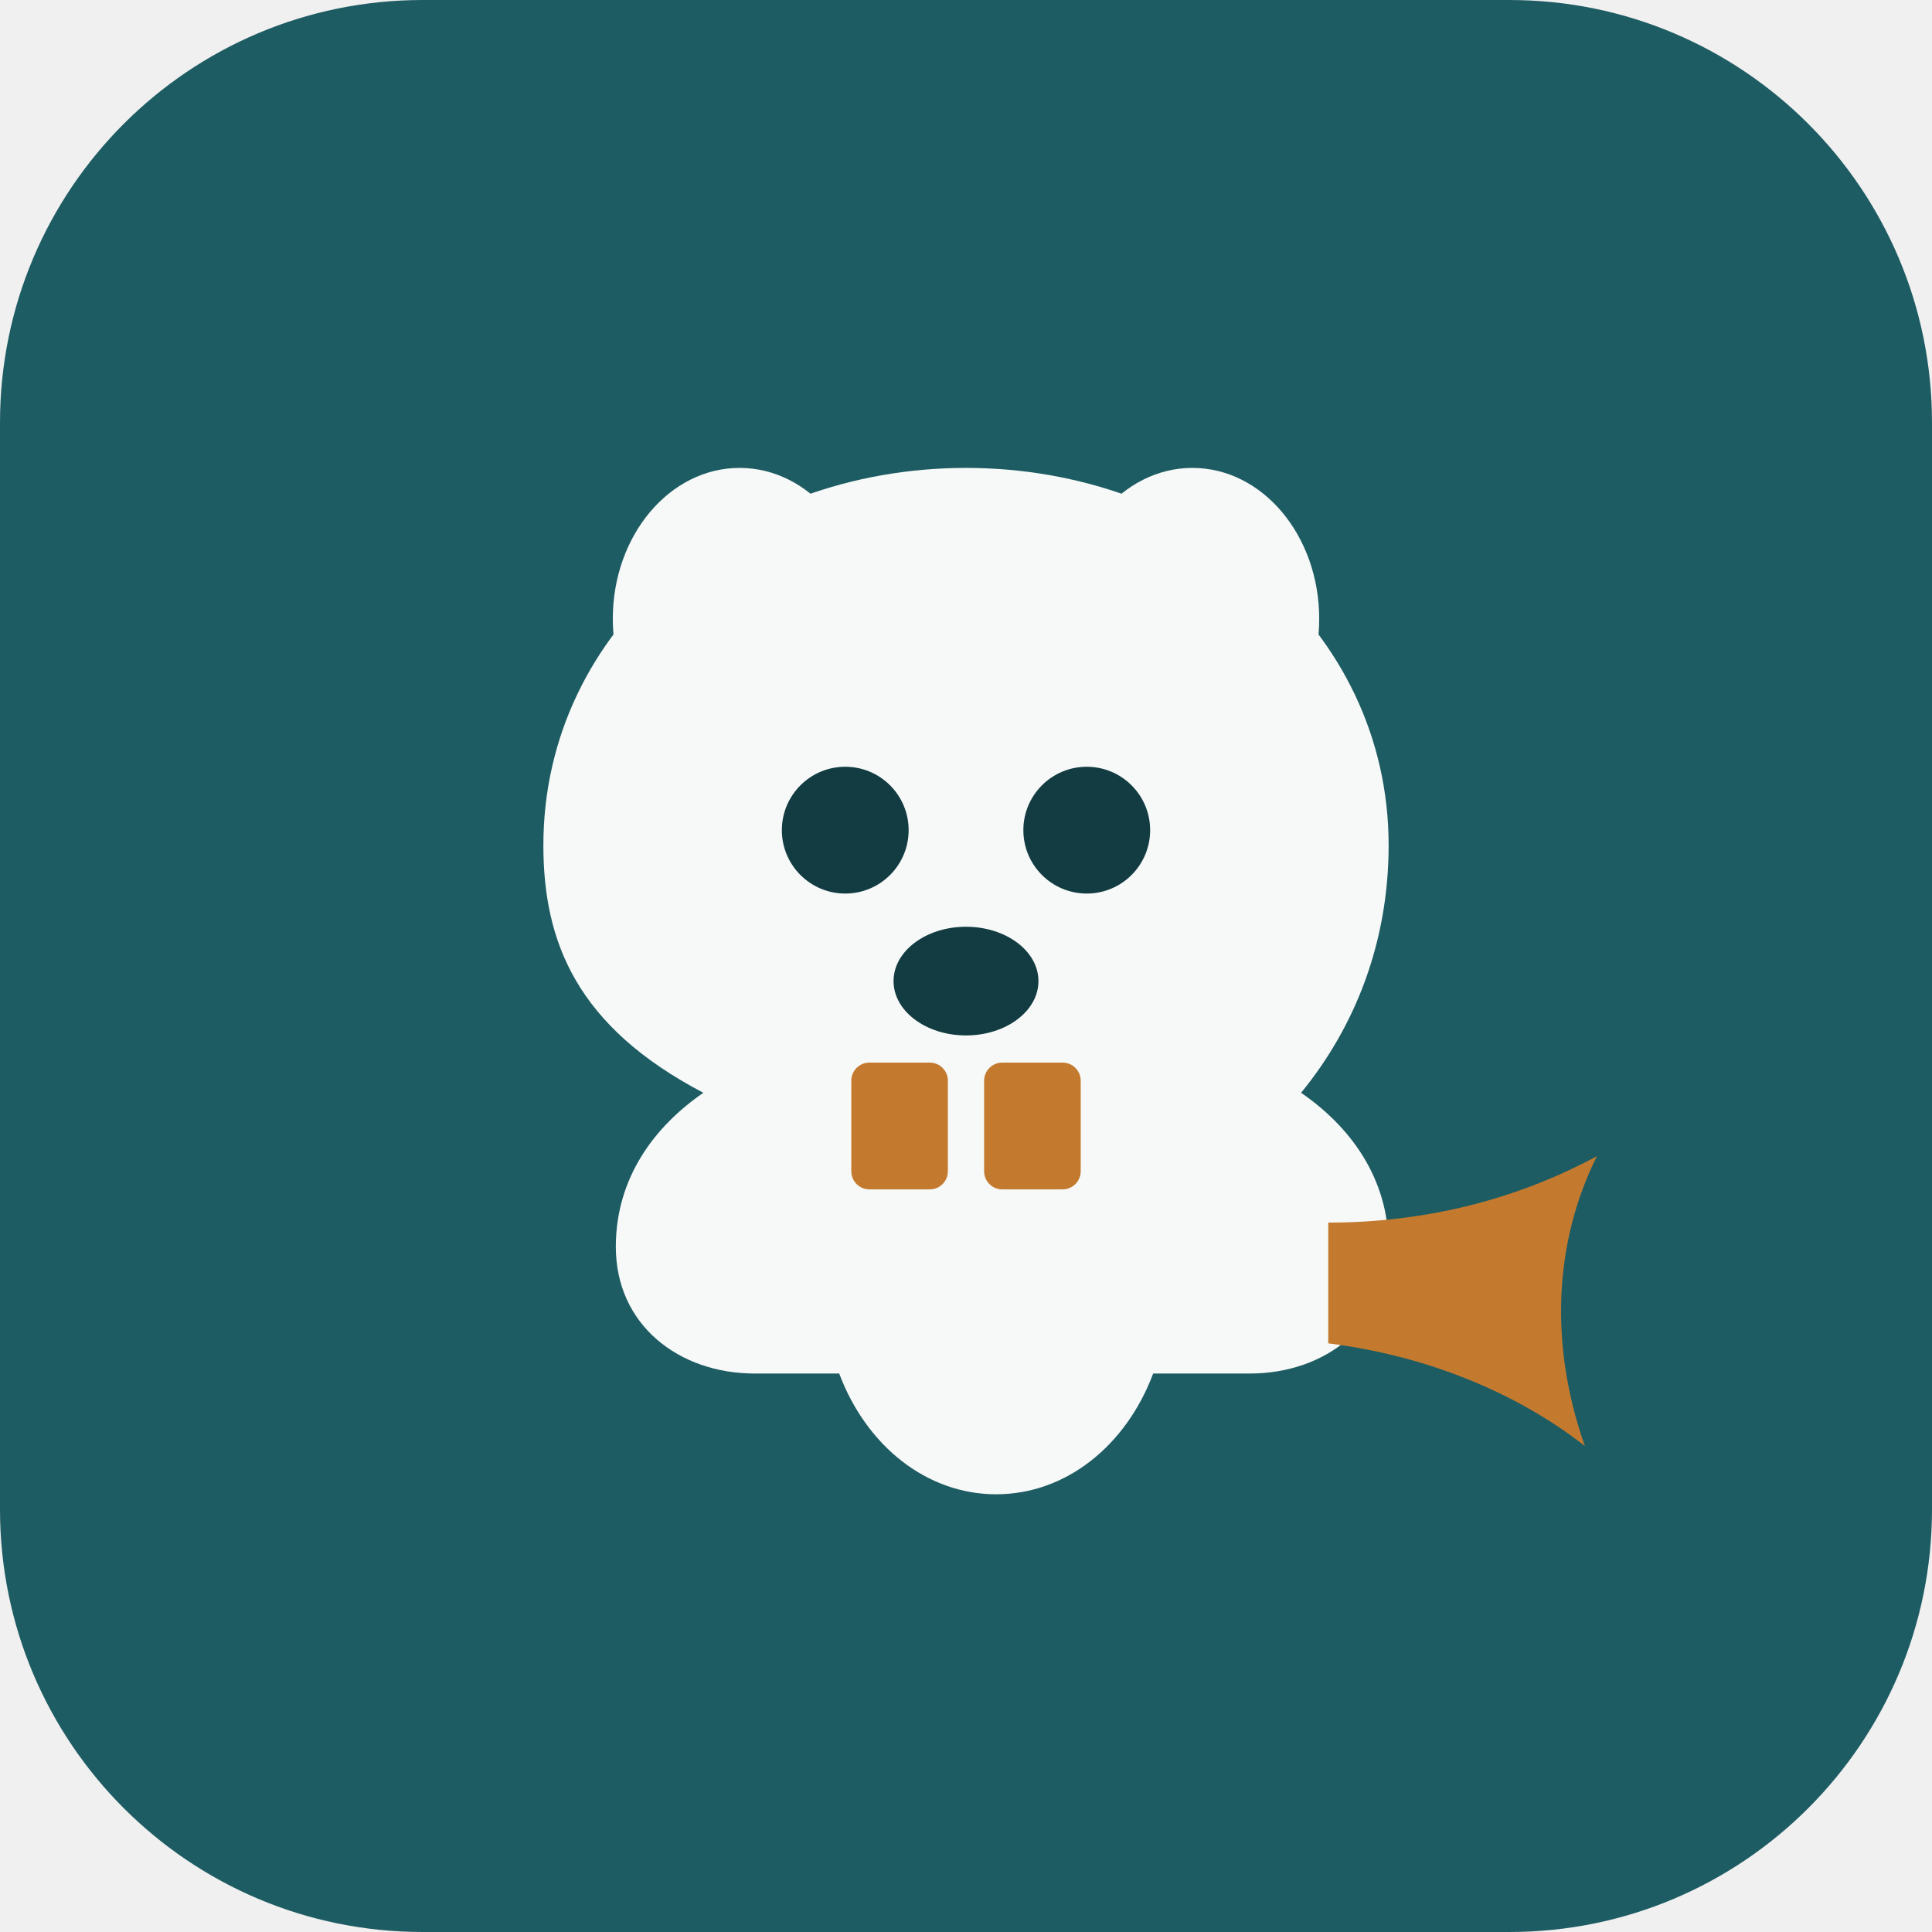
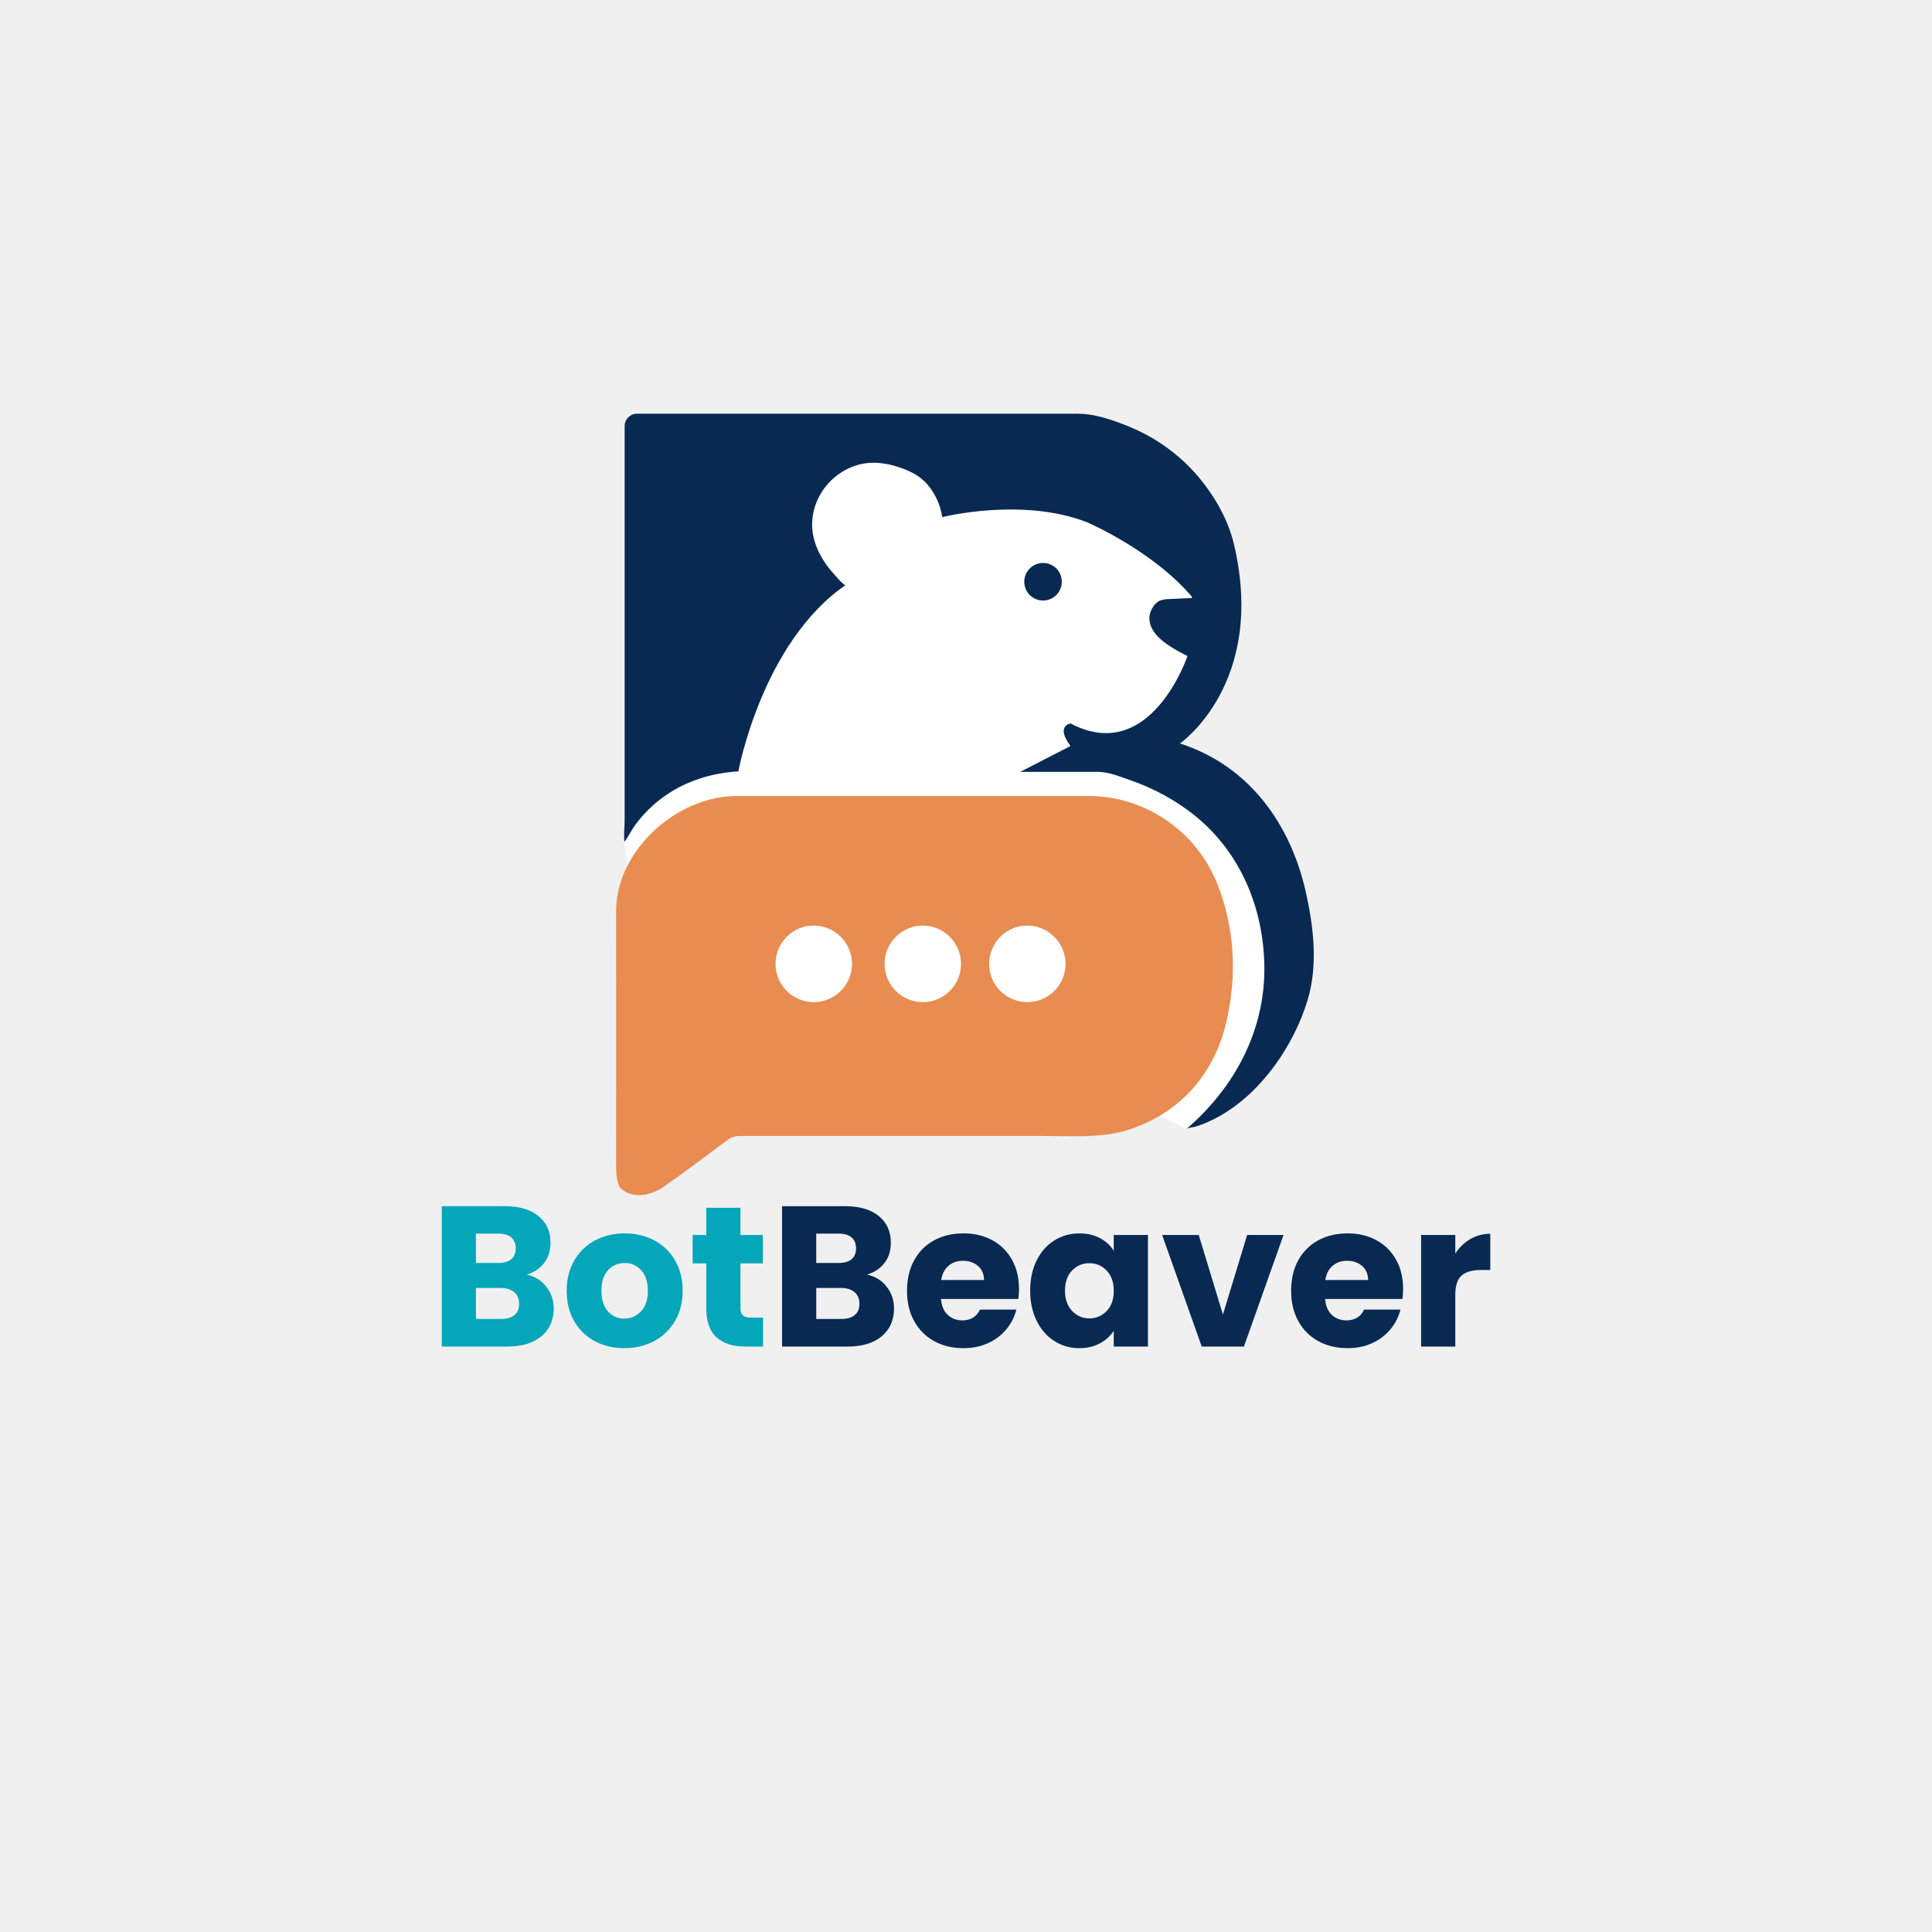
- <svg xmlns="http://www.w3.org/2000/svg" viewBox="0 0 64 64" fill="none">
-   <rect width="64" height="64" rx="14" fill="#1E5C63" />
-   <path d="M18 28c0-7.2 6.4-12.5 14-12.5S46 20.8 46 28c0 3.2-1.1 6-2.9 8.2 1.6 1.1 2.9 2.8 2.9 5.1 0 2.6-2.1 4.2-4.6 4.2h-3.2c-.9 2.4-2.9 4-5.2 4s-4.3-1.6-5.2-4H25c-2.5 0-4.6-1.6-4.6-4.2 0-2.3 1.3-4 2.9-5.1C19.1 34 18 31.2 18 28Z" fill="#F7F9F8" />
-   <ellipse cx="24.5" cy="20.5" rx="4.2" ry="5" fill="#F7F9F8" />
-   <ellipse cx="39.5" cy="20.5" rx="4.2" ry="5" fill="#F7F9F8" />
-   <circle cx="28" cy="27.5" r="2.1" fill="#123C42" />
-   <circle cx="36" cy="27.5" r="2.1" fill="#123C42" />
-   <ellipse cx="32" cy="32.5" rx="2.4" ry="1.8" fill="#123C42" />
-   <rect x="28.2" y="35.2" width="3.2" height="4.2" rx="0.6" fill="#C47A2E" />
-   <rect x="32.6" y="35.2" width="3.2" height="4.2" rx="0.6" fill="#C47A2E" />
-   <path d="M44 44.5c3.2.4 6.2 1.6 8.5 3.4-1.2-3.4-1-6.8.4-9.6-2.6 1.4-5.6 2.2-8.9 2.2Z" fill="#C47A2E" />
+ <svg xmlns="http://www.w3.org/2000/svg" id="Layer_1" data-name="Layer 1" viewBox="0 0 1200 1200">
+   <defs>
+     <style>
+       .cls-1 {
+         fill: #082a52;
+       }
+ 
+       .cls-1, .cls-2, .cls-3, .cls-4 {
+         stroke-width: 0px;
+       }
+ 
+       .cls-5 {
+         isolation: isolate;
+       }
+ 
+       .cls-2 {
+         fill: #04a6ba;
+       }
+ 
+       .cls-3 {
+         fill: #fff;
+       }
+ 
+       .cls-4 {
+         fill: #e88c51;
+       }
+     </style>
+   </defs>
+   <path class="cls-3" d="m498.93,292.78l-10.32,74.98-27.52,57.78-27.52,47.46-42.73,32.41v5.5l-2.94,11.95,3.25,24.43h210.55l134.54-3.44-26.14,90.8-4.82,45.4,15.3,12.84,16.32,8.32,22.85-17.54,35.64-46.28s4.13-72.92,4.13-74.98-50.22-77.73-53.66-80.48-33.71-17.89-33.71-17.89c0,0,29.58-37.15,30.96-39.21s20.51-46.09,22.63-48.84c2.13-2.75-32.27-64.66-32.27-64.66l-126.57-46.78s-75.07-4.13-78.46,0-29.54,28.2-29.54,28.2Z" />
+   <g class="cls-5">
+     <g class="cls-5">
+       <path class="cls-2" d="m339.32,799.18c3.06,3.93,4.6,8.43,4.6,13.47,0,7.29-2.55,13.06-7.64,17.33-5.09,4.27-12.19,6.4-21.3,6.4h-40.61v-87.19h39.25c8.86,0,15.79,2.03,20.8,6.09,5.01,4.06,7.51,9.56,7.51,16.52,0,5.13-1.35,9.4-4.04,12.79-2.69,3.4-6.27,5.75-10.74,7.08,5.05,1.08,9.11,3.58,12.17,7.51Zm-43.72-14.72h13.91c3.48,0,6.15-.76,8.01-2.3,1.86-1.53,2.79-3.79,2.79-6.77s-.93-5.26-2.79-6.83c-1.86-1.57-4.53-2.36-8.01-2.36h-13.91v18.26Zm23.91,32.35c1.94-1.62,2.92-3.95,2.92-7.02s-1.01-5.46-3.04-7.2c-2.03-1.74-4.82-2.61-8.38-2.61h-15.4v19.25h15.65c3.56,0,6.31-.81,8.26-2.42Z" />
+       <path class="cls-2" d="m369.43,833.02c-5.42-2.9-9.69-7.04-12.79-12.42-3.11-5.38-4.66-11.67-4.66-18.88s1.57-13.39,4.72-18.82c3.15-5.42,7.45-9.58,12.92-12.48,5.46-2.9,11.59-4.35,18.38-4.35s12.92,1.45,18.38,4.35c5.46,2.9,9.77,7.06,12.92,12.48,3.15,5.42,4.72,11.7,4.72,18.82s-1.6,13.39-4.78,18.82c-3.19,5.42-7.54,9.58-13.04,12.48-5.51,2.9-11.66,4.35-18.44,4.35s-12.9-1.45-18.32-4.35Zm28.69-18.5c2.86-2.98,4.28-7.24,4.28-12.79s-1.39-9.81-4.16-12.79c-2.78-2.98-6.19-4.47-10.25-4.47s-7.58,1.47-10.31,4.41c-2.73,2.94-4.1,7.22-4.1,12.85s1.34,9.81,4.04,12.79c2.69,2.98,6.06,4.47,10.12,4.47s7.51-1.49,10.37-4.47Z" />
+       <path class="cls-2" d="m473.94,818.37v18.01h-10.8c-7.7,0-13.7-1.88-18.01-5.65-4.31-3.77-6.46-9.91-6.46-18.44v-27.57h-8.45v-17.64h8.45v-16.89h21.24v16.89h13.91v17.64h-13.91v27.82c0,2.07.5,3.56,1.49,4.47.99.91,2.65,1.37,4.97,1.37h7.58Z" />
+     </g>
+     <g class="cls-5">
+       <path class="cls-1" d="m550.7,799.18c3.06,3.93,4.6,8.43,4.6,13.47,0,7.29-2.55,13.06-7.64,17.33-5.09,4.27-12.19,6.4-21.3,6.4h-40.61v-87.19h39.25c8.86,0,15.79,2.03,20.8,6.09,5.01,4.06,7.51,9.56,7.51,16.52,0,5.13-1.35,9.4-4.04,12.79-2.69,3.4-6.27,5.75-10.74,7.08,5.05,1.08,9.11,3.58,12.17,7.51Zm-43.72-14.72h13.91c3.48,0,6.15-.76,8.01-2.3,1.86-1.53,2.79-3.79,2.79-6.77s-.93-5.26-2.79-6.83c-1.86-1.57-4.53-2.36-8.01-2.36h-13.91v18.26Zm23.91,32.35c1.94-1.62,2.92-3.95,2.92-7.02s-1.01-5.46-3.04-7.2c-2.03-1.74-4.82-2.61-8.38-2.61h-15.4v19.25h15.65c3.56,0,6.31-.81,8.26-2.42Z" />
+       <path class="cls-1" d="m632.54,806.82h-48.06c.33,4.31,1.72,7.6,4.16,9.87,2.44,2.28,5.44,3.42,9,3.42,5.3,0,8.98-2.24,11.05-6.71h22.6c-1.16,4.55-3.25,8.65-6.27,12.3-3.02,3.64-6.81,6.5-11.36,8.57-4.55,2.07-9.65,3.1-15.28,3.1-6.79,0-12.83-1.45-18.13-4.35-5.3-2.9-9.44-7.04-12.42-12.42-2.98-5.38-4.47-11.67-4.47-18.88s1.47-13.5,4.41-18.88c2.94-5.38,7.06-9.52,12.36-12.42,5.3-2.9,11.38-4.35,18.26-4.35s12.67,1.41,17.88,4.22c5.22,2.82,9.29,6.83,12.23,12.05,2.94,5.22,4.41,11.3,4.41,18.26,0,1.99-.12,4.06-.37,6.21Zm-21.36-11.8c0-3.64-1.24-6.54-3.73-8.69-2.48-2.15-5.59-3.23-9.31-3.23s-6.56,1.04-9,3.11c-2.44,2.07-3.96,5.01-4.53,8.82h26.58Z" />
+       <path class="cls-1" d="m643.9,782.85c2.69-5.38,6.35-9.52,10.99-12.42,4.64-2.9,9.81-4.35,15.52-4.35,4.88,0,9.17.99,12.85,2.98,3.68,1.99,6.52,4.6,8.51,7.83v-9.81h21.24v69.3h-21.24v-9.81c-2.07,3.23-4.95,5.84-8.63,7.82-3.69,1.99-7.97,2.98-12.85,2.98-5.63,0-10.76-1.47-15.4-4.41-4.64-2.94-8.3-7.12-10.99-12.54-2.69-5.42-4.04-11.69-4.04-18.82s1.34-13.37,4.04-18.75Zm43.47,6.33c-2.94-3.06-6.52-4.59-10.74-4.59s-7.8,1.51-10.74,4.53c-2.94,3.02-4.41,7.18-4.41,12.48s1.47,9.5,4.41,12.61c2.94,3.1,6.52,4.66,10.74,4.66s7.8-1.53,10.74-4.59c2.94-3.06,4.41-7.24,4.41-12.54s-1.47-9.48-4.41-12.54Z" />
+       <path class="cls-1" d="m759.59,816.5l15.03-49.43h22.6l-24.59,69.3h-26.21l-24.59-69.3h22.73l15.03,49.43Z" />
+       <path class="cls-1" d="m871.12,806.82h-48.06c.33,4.31,1.72,7.6,4.16,9.87,2.44,2.28,5.44,3.42,9,3.42,5.3,0,8.98-2.24,11.05-6.71h22.6c-1.16,4.55-3.25,8.65-6.27,12.3-3.02,3.64-6.81,6.5-11.36,8.57-4.55,2.07-9.65,3.1-15.28,3.1-6.79,0-12.83-1.45-18.13-4.35-5.3-2.9-9.44-7.04-12.42-12.42-2.98-5.38-4.47-11.67-4.47-18.88s1.47-13.5,4.41-18.88c2.94-5.38,7.06-9.52,12.36-12.42,5.3-2.9,11.38-4.35,18.26-4.35s12.67,1.41,17.88,4.22c5.22,2.82,9.29,6.83,12.23,12.05,2.94,5.22,4.41,11.3,4.41,18.26,0,1.99-.12,4.06-.37,6.21Zm-21.36-11.8c0-3.64-1.24-6.54-3.73-8.69-2.48-2.15-5.59-3.23-9.31-3.23s-6.56,1.04-9,3.11c-2.44,2.07-3.96,5.01-4.53,8.82h26.58Z" />
+       <path class="cls-1" d="m913.22,769.62c3.73-2.19,7.87-3.29,12.42-3.29v22.48h-5.84c-5.3,0-9.27,1.14-11.92,3.42-2.65,2.28-3.97,6.27-3.97,11.98v32.17h-21.24v-69.3h21.24v11.55c2.48-3.81,5.59-6.81,9.31-9Z" />
+     </g>
+   </g>
+   <g>
+     <circle class="cls-1" cx="647.85" cy="361.33" r="11.66" />
+     <path class="cls-1" d="m740.26,371.43c-3.9.2-7.8.37-11.69.55-5.49.26-9.07-.09-12.44,5.04-1.38,2.09-2.24,4.51-2.23,7.03.02,9.81,11.09,16.65,18.53,20.76,1.69.94,3.41,1.82,5.15,2.66,0,0-22.87,68.11-72.65,41.87,0,0-9.53,1.46,0,14.01l-31.28,16.09h48.66c6.27,0,13.61,3.03,19.4,5.02,14.92,5.15,29.05,12.78,41.26,22.81,27.92,22.93,41.88,57.35,42.34,93.01.52,39.8-18.52,75.36-48.41,100.97,1.06-.91,4.59-1.1,5.94-1.53,5.28-1.69,10.36-4.02,15.17-6.77,25.79-14.72,45.87-43.9,54.28-72.18,6.41-21.58,3.59-45.29-1.27-66.89-9.57-42.53-35.55-78.45-78.14-92.1,0,0,53.81-37,33.63-123.43-3.49-14.96-11.5-29.22-21.18-41.01-8.02-9.77-17.72-18.1-28.55-24.61-6.57-3.94-13.53-7.21-20.72-9.83-9.09-3.31-17.56-5.99-27.31-5.95-2.86.01-5.72,0-8.58,0-9.03,0-18.07,0-27.1,0-26.66,0-53.32,0-79.98,0-29.27,0-58.54,0-87.82,0-21.26,0-42.52,0-63.79,0h-5.78c-4.27,0-7.73,3.46-7.73,7.73v245.3c0,4.08-.76,8.92-.03,12.88,2.42-3.44,4.4-7.53,6.99-11,5.07-6.79,11.24-12.75,18.19-17.61,13.36-9.35,29.29-14.17,45.48-15.14,0,0,14.63-79.88,66.59-115.7-1.04.72-9.72-9.75-10.34-10.55-6.06-7.76-10.47-17.18-10.42-27.18.1-20.83,17.91-38.48,38.51-38.25,5.57.06,11.08,1.23,16.32,3.08,6.77,2.38,12.5,5.26,17.14,10.85,4.7,5.66,7.79,12.56,8.83,19.85,0,0,49.33-12.56,89.91,3.14,0,0,40.81,17.49,65.25,46.41" />
+     <path class="cls-4" d="m697.25,702.8c-2.33.56-4.67,1.11-7,1.45-13.57,2.22-27.46,1.33-41.14,1.33h-189.91c-2.78,0-4.89.78-7.12,2.33-13.34,9.9-26.57,20.01-40.25,29.47-7,4.89-19.12,8.01-26.91.11-.11-.11-.11-.33-.22-.44-2-4.56-2-9.23-2-14.12,0-52.37.11-104.63,0-157,0-7.67,1.45-14.9,4.23-22.02,11.23-28.46,41.25-49.48,70.72-49.48h219.26c21.24,0,42.03,8.67,57.6,23.02,11.12,10.23,19.01,23.24,23.79,37.47,8.67,25.46,9.56,51.48,3.89,77.72-4,18.57-12.23,35.02-26.13,48.48-4.67,4.45-9.9,8.34-15.46,11.79-7.34,4.23-15.12,7.67-23.35,9.9Zm-123.98-81.61c12.68,0,22.9-10.34,23.02-23.13.11-12.45-10.45-23.13-23.13-23.13s-23.24,10.56-23.13,23.35c.11,12.79,10.56,23.02,23.24,22.9Zm64.93-46.25c-12.79-.11-23.02,10.01-23.13,22.79-.11,13.01,9.56,23.13,22.46,23.46,12.79.33,23.46-10.12,23.57-23.02,0-12.56-10.34-23.13-22.91-23.24Zm-155.78,23.35c0,12.9,10.12,22.9,23.02,22.9s23.02-10.45,23.02-23.13-10.56-23.24-23.46-23.13c-12.56,0-22.68,10.34-22.57,23.35Z" />
+   </g>
+   <circle class="cls-3" cx="505.45" cy="598.7" r="23.74" />
+   <circle class="cls-3" cx="573.17" cy="598.7" r="23.74" />
+   <circle class="cls-3" cx="638.1" cy="598.7" r="23.74" />
</svg>
